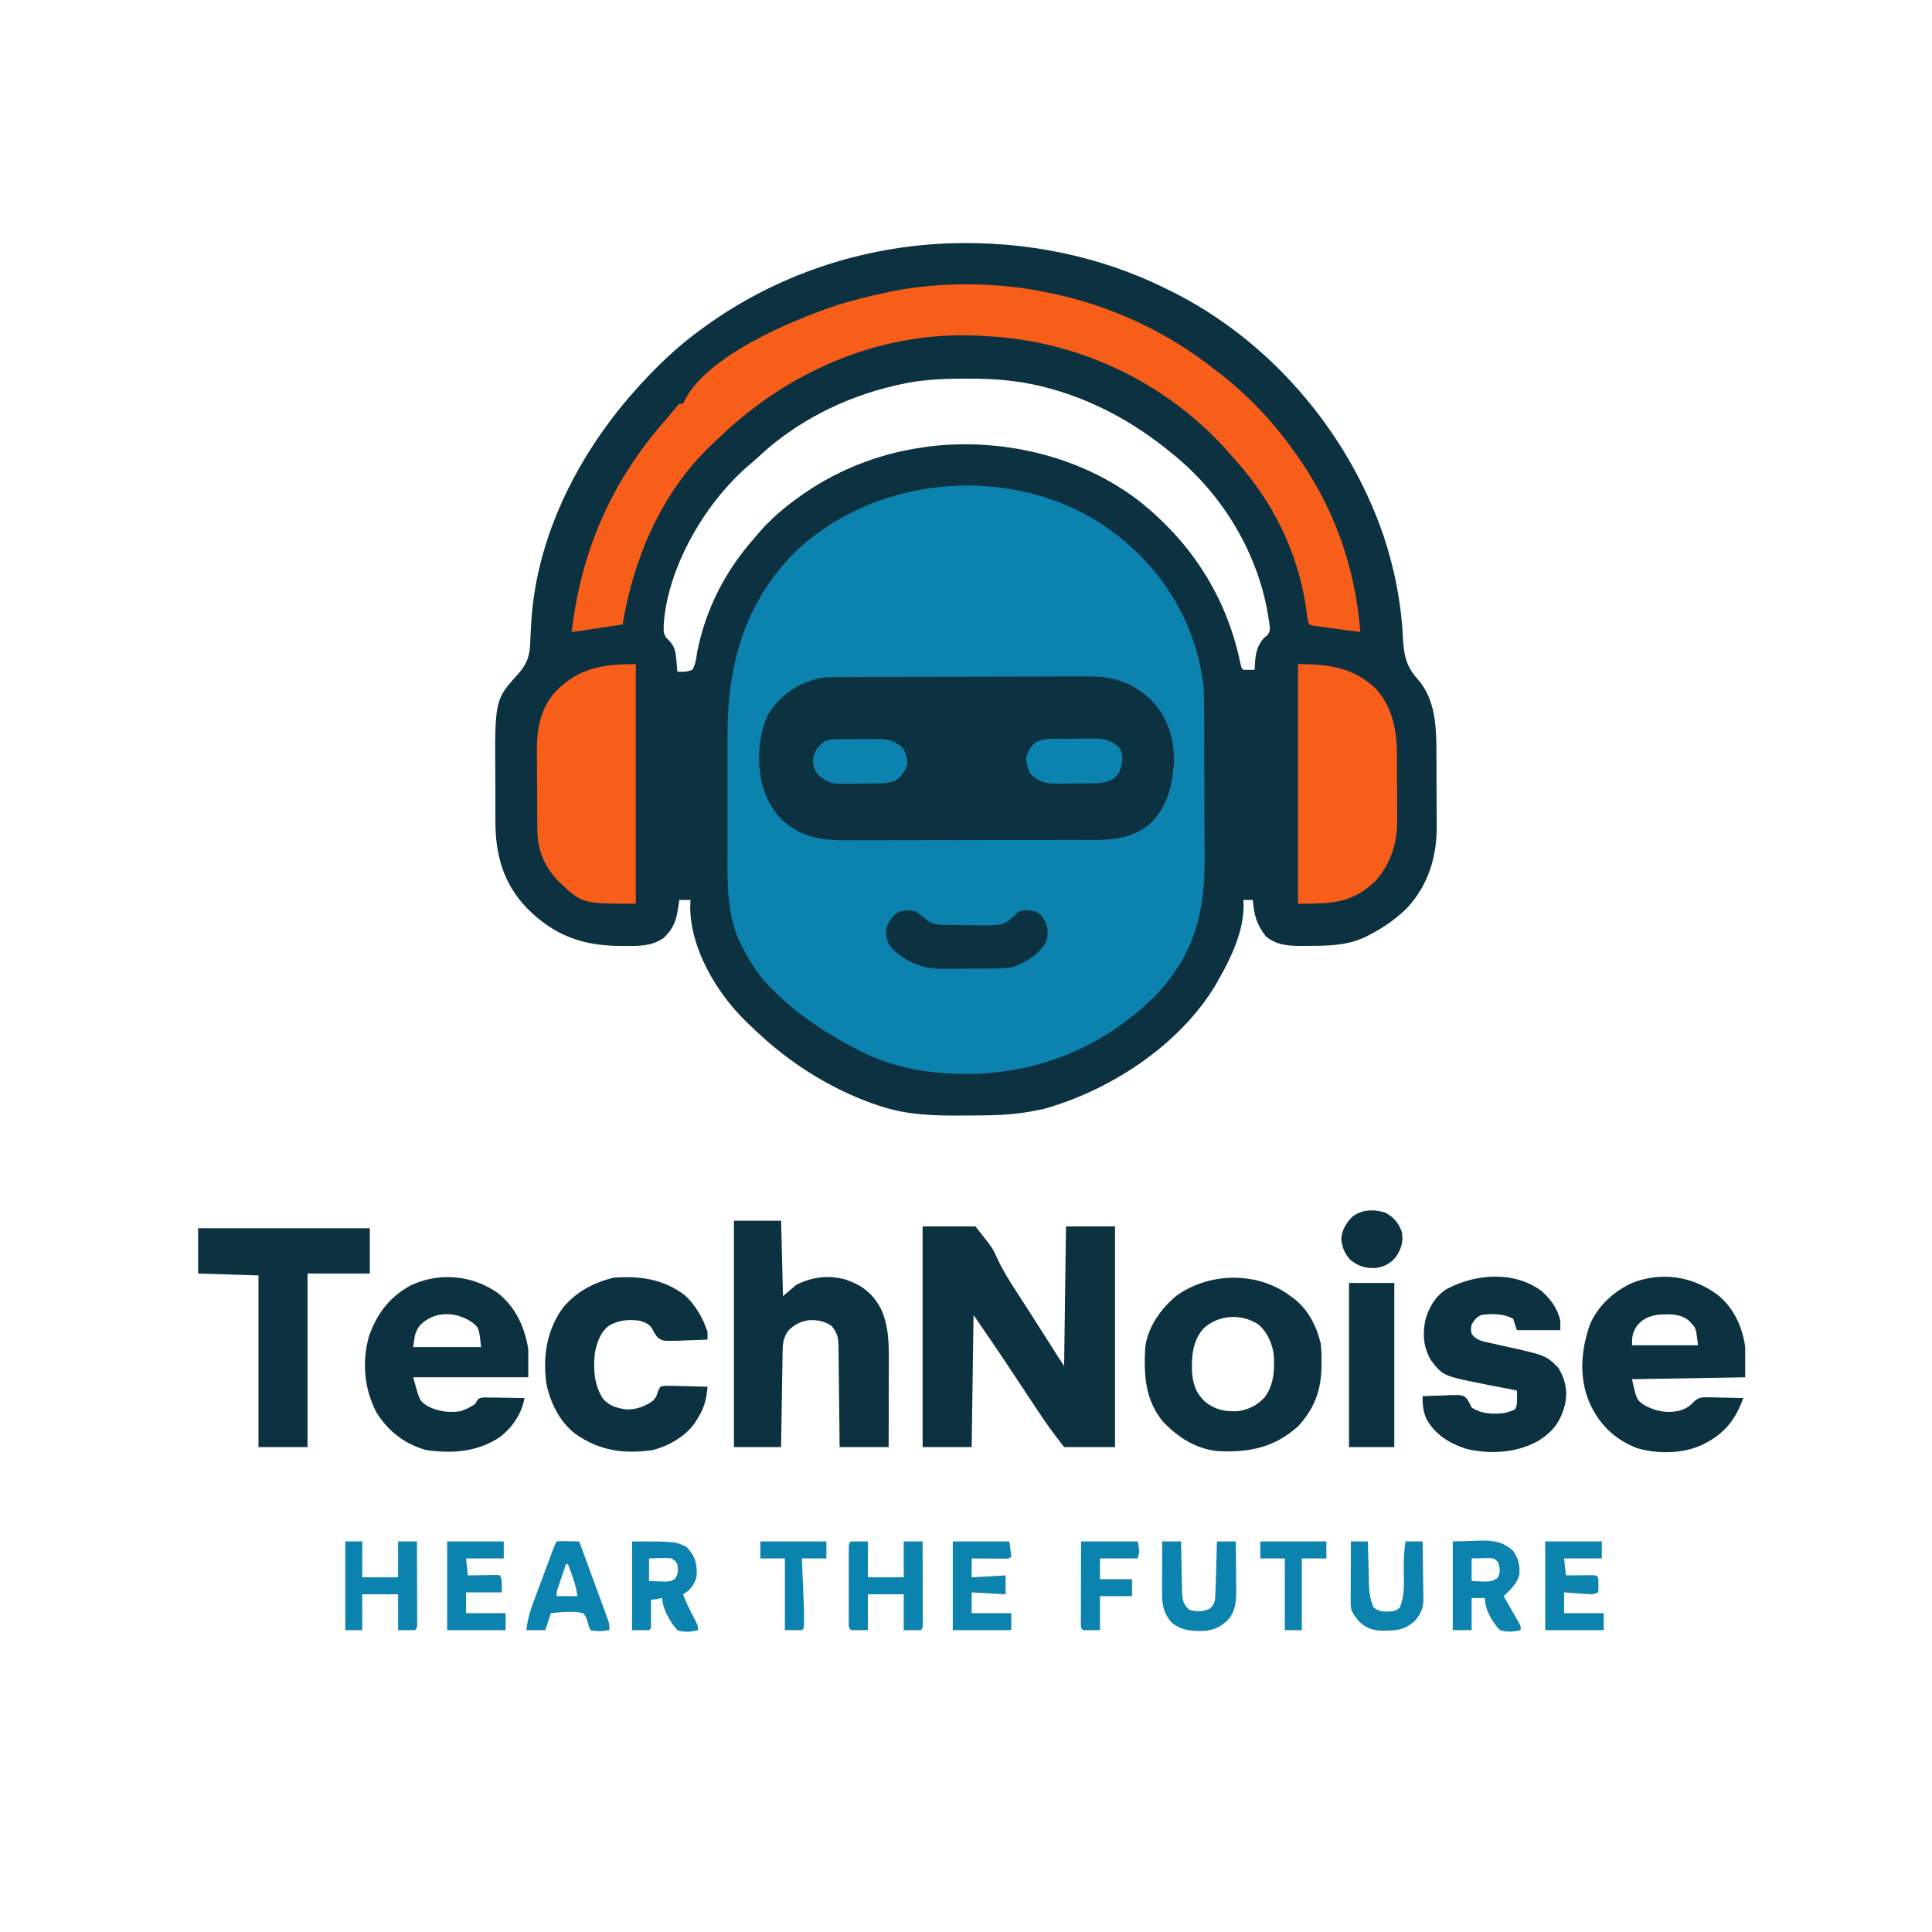
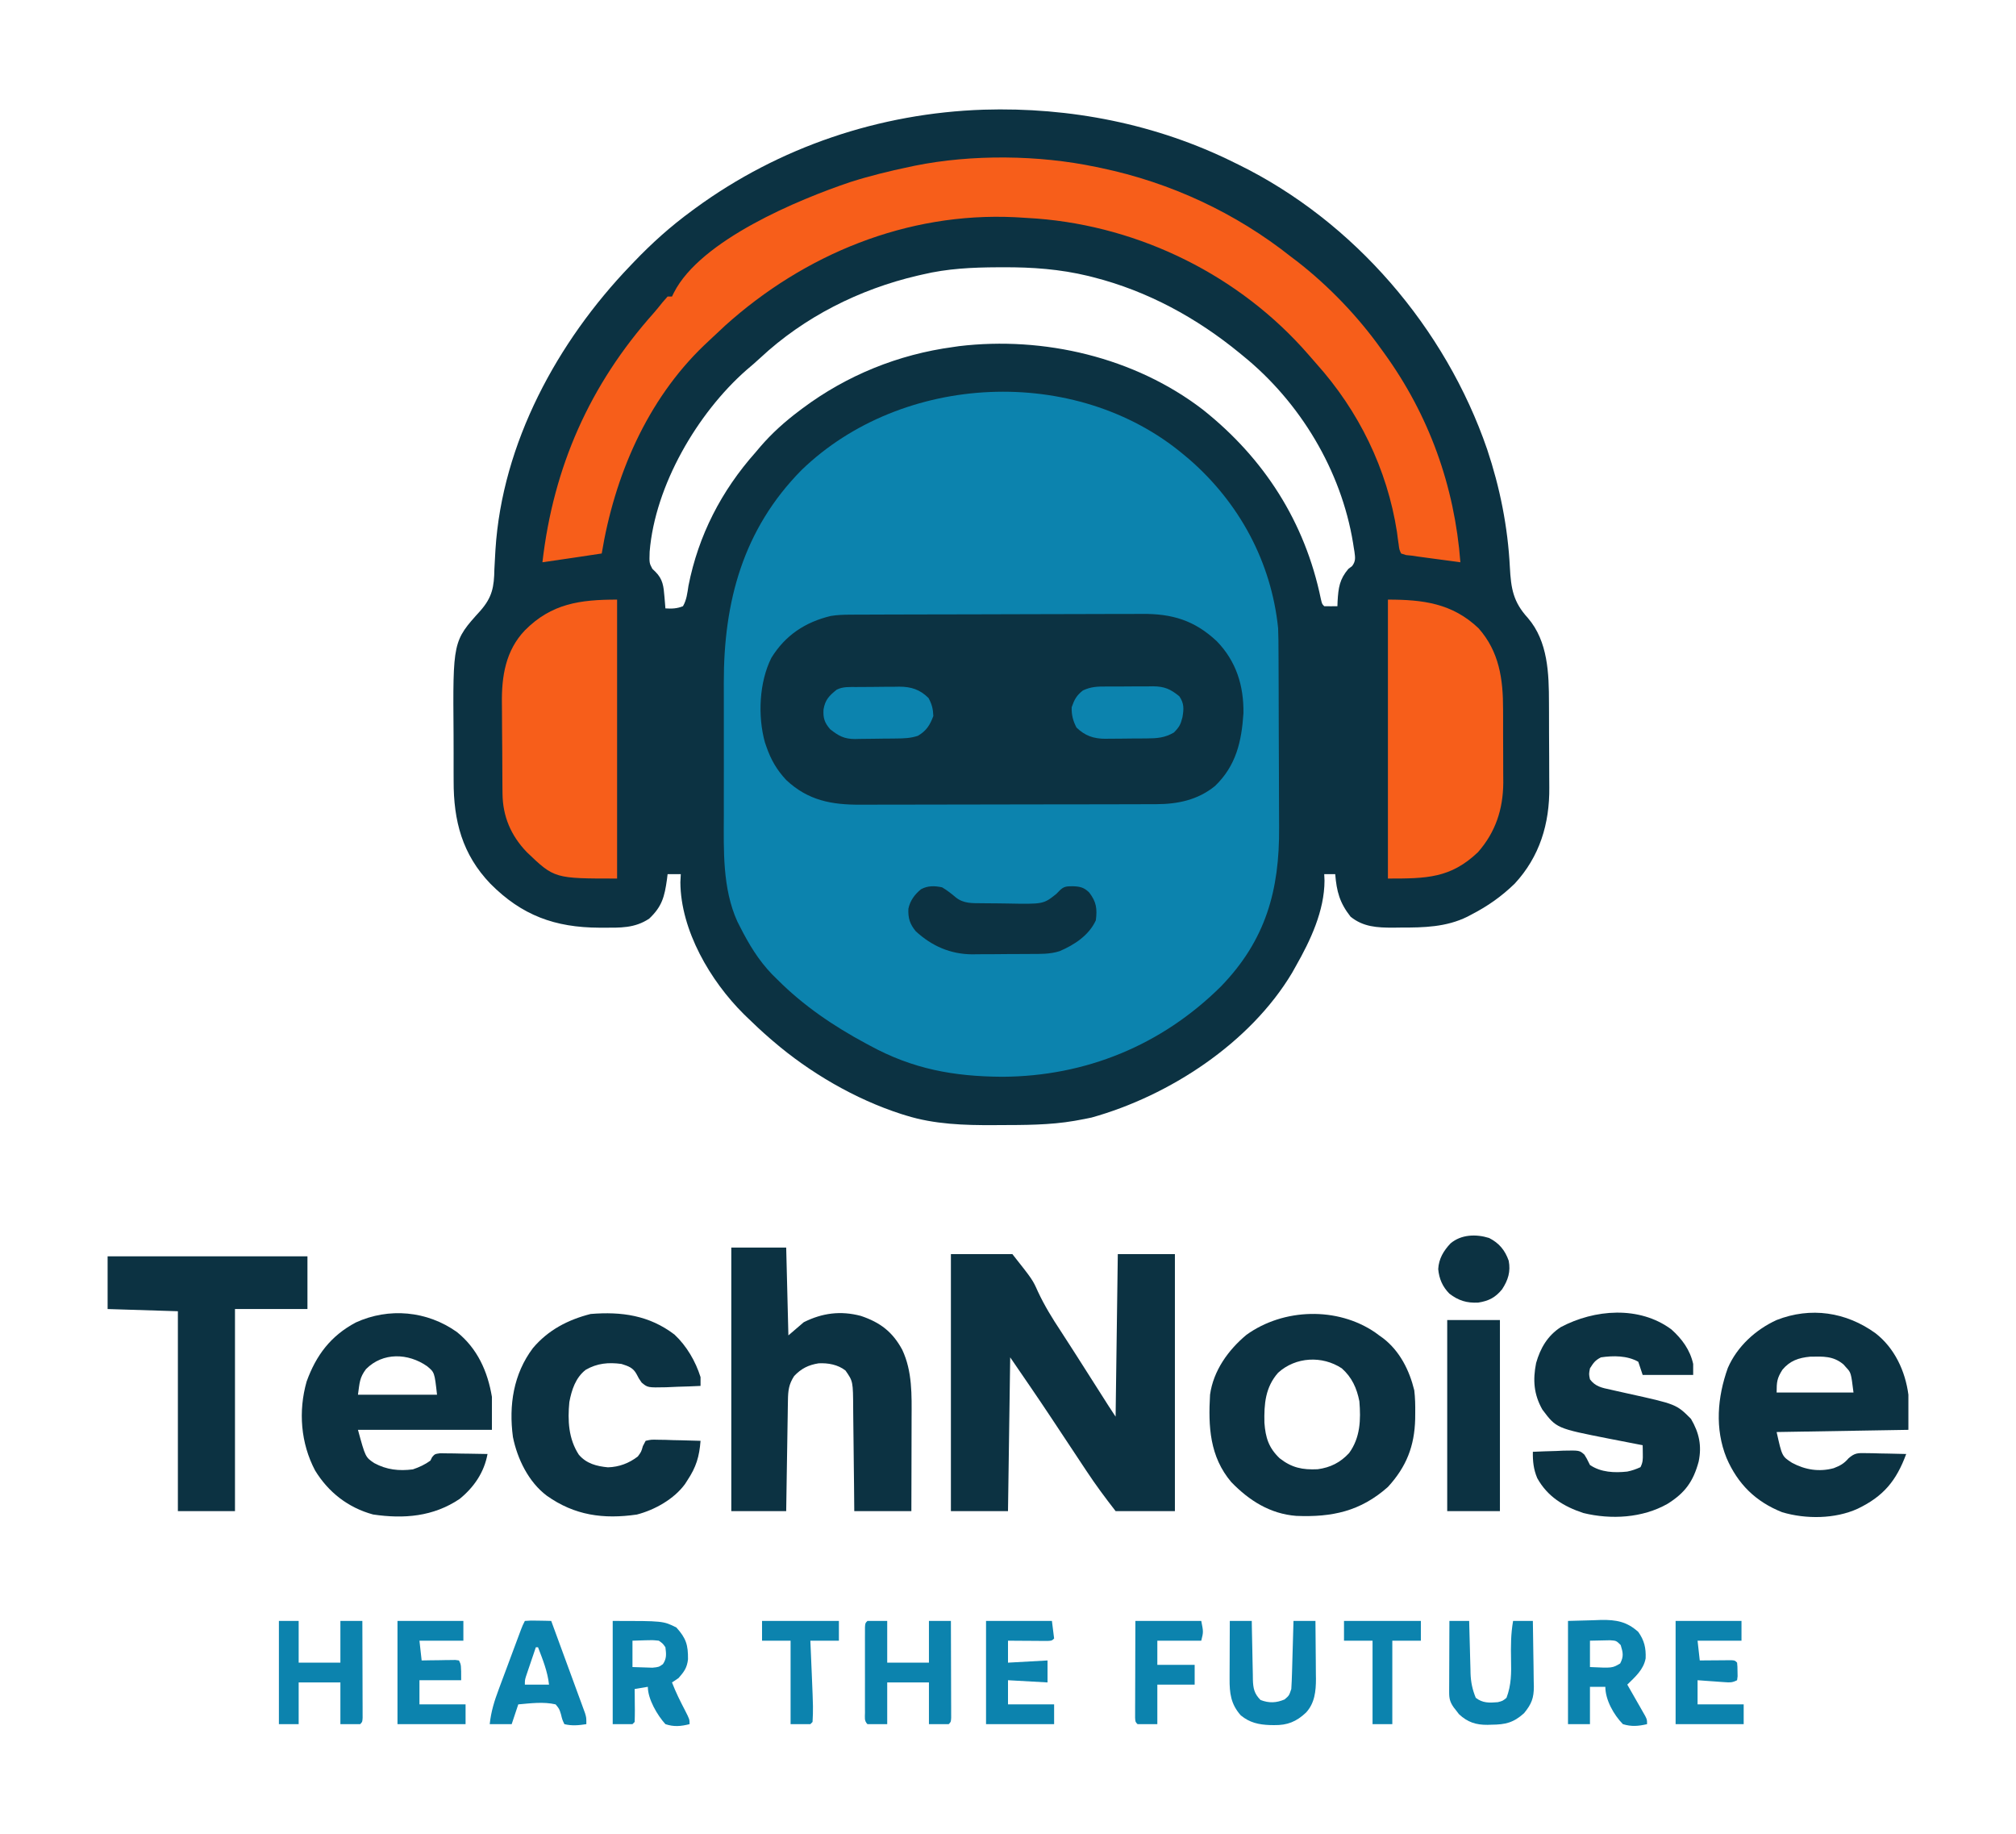
- <svg xmlns="http://www.w3.org/2000/svg" viewBox="0 0 1024 1024" width="1024" height="1024">
+ <svg xmlns="http://www.w3.org/2000/svg" viewBox="56 79 918 835" width="918" height="835">
  <style>
    .tn-ink { fill: #0C3242; }
    .tn-signal { fill: #0C83AE; }
    .tn-pulse { fill: #F75E1A; }
    @media (prefers-color-scheme: dark) {
      .tn-ink { fill: #FDF9F3; }
      .tn-signal { fill: #6EC9E8; }
      .tn-pulse { fill: #FF9F6B; }
    }
  </style>
  <path d="M0 0 C39.407 -1.213 78.75 6.493 114.119 24.062 C114.784 24.386 115.449 24.711 116.134 25.045 C168.707 50.883 210.311 99.412 229.292 154.592 C235.124 172.006 238.725 189.972 239.646 208.33 C240.171 218.124 241.192 224.149 247.861 231.437 C257.046 242.116 257.441 256.801 257.455 270.14 C257.461 271.598 257.468 273.056 257.475 274.515 C257.487 277.561 257.49 280.606 257.489 283.652 C257.489 287.52 257.516 291.386 257.551 295.253 C257.573 298.263 257.577 301.273 257.576 304.283 C257.578 305.707 257.587 307.131 257.603 308.554 C257.767 325.025 253.264 340.074 241.81 352.425 C235.8 358.241 229.585 362.616 222.181 366.437 C221.865 366.604 221.865 366.604 220.268 367.448 C210.682 372.173 200.434 372.405 189.931 372.375 C188.808 372.391 187.684 372.407 186.527 372.423 C179.294 372.428 172.878 372.124 167.095 367.414 C162.148 361.094 160.776 356.003 160.119 348.062 C158.469 348.062 156.819 348.062 155.119 348.062 C155.16 349.033 155.201 350.003 155.244 351.003 C155.216 364.771 148.799 378.353 142.119 390.062 C141.575 391.034 141.031 392.006 140.47 393.007 C121.344 425.009 84.583 448.995 49.181 458.875 C47.168 459.309 45.146 459.703 43.119 460.062 C42.564 460.164 42.01 460.265 41.438 460.37 C30.05 462.336 18.514 462.271 6.994 462.312 C6.613 462.315 6.613 462.315 4.685 462.328 C-8.712 462.399 -22.432 461.972 -35.319 457.937 C-36.017 457.722 -36.716 457.508 -37.435 457.287 C-58.429 450.536 -79.203 438.42 -95.881 424.062 C-96.388 423.627 -96.895 423.192 -97.417 422.743 C-101.01 419.622 -104.481 416.392 -107.881 413.062 C-108.321 412.633 -108.76 412.205 -109.213 411.763 C-124.414 396.683 -137.932 373.656 -138.069 351.75 C-138.022 350.52 -137.967 349.29 -137.881 348.062 C-139.861 348.062 -141.841 348.062 -143.881 348.062 C-143.979 348.859 -144.077 349.655 -144.178 350.476 C-145.29 358.356 -146.414 362.778 -152.256 368.312 C-158.887 372.733 -165.484 372.449 -173.256 372.437 C-173.835 372.436 -174.413 372.436 -175.009 372.435 C-195.162 372.348 -210.255 366.857 -224.571 352.427 C-237.397 339.061 -241.369 323.763 -241.315 305.671 C-241.32 304.314 -241.325 302.957 -241.331 301.6 C-241.34 298.773 -241.337 295.946 -241.327 293.119 C-241.318 290.255 -241.325 287.391 -241.348 284.526 C-241.685 241.981 -241.685 241.981 -229.162 228.165 C-223.696 221.943 -222.894 217.261 -222.756 209.125 C-222.641 206.8 -222.518 204.479 -222.377 202.156 C-222.343 201.566 -222.309 200.976 -222.274 200.368 C-219.222 151.755 -194.042 105.611 -160.881 71.062 C-160.614 70.781 -160.614 70.781 -159.26 69.358 C-151.044 60.765 -142.477 53.084 -132.881 46.062 C-132.352 45.672 -131.823 45.282 -131.278 44.88 C-93.046 16.933 -47.248 1.557 0 0 Z M-27.881 75.062 C-28.61 75.228 -29.338 75.395 -30.088 75.566 C-56.566 81.749 -81.741 94.406 -101.651 112.984 C-103.699 114.892 -105.802 116.698 -107.944 118.5 C-130.368 138.182 -149.596 171.156 -152.057 201.205 C-152.229 206.409 -152.229 206.409 -150.823 209.05 C-150.368 209.487 -149.913 209.924 -149.444 210.375 C-146.012 213.787 -145.708 217.02 -145.319 221.75 C-145.235 222.743 -145.151 223.737 -145.065 224.761 C-145.004 225.52 -144.944 226.28 -144.881 227.062 C-141.995 227.251 -139.577 227.169 -136.881 226.062 C-135.206 223.165 -134.886 220.026 -134.381 216.75 C-129.852 193.789 -119.409 173.545 -103.881 156.062 C-103.165 155.214 -102.448 154.366 -101.709 153.492 C-96.323 147.246 -90.449 141.997 -83.881 137.062 C-83.637 136.877 -83.637 136.877 -82.398 135.941 C-62.262 120.921 -38.802 111.419 -13.881 108.062 C-13.009 107.933 -12.136 107.804 -11.237 107.671 C27.393 103.048 68.773 112.72 99.819 136.551 C127.722 158.693 146.358 187.716 153.576 222.753 C154.119 225.062 154.119 225.062 155.119 226.062 C157.118 226.103 159.119 226.105 161.119 226.062 C161.144 225.338 161.17 224.613 161.197 223.867 C161.56 217.669 162.07 213.825 166.119 209.062 C166.394 208.858 166.394 208.858 167.787 207.828 C169.508 205.547 169.245 203.987 168.876 201.228 C168.77 200.596 168.665 199.964 168.556 199.312 C168.505 198.98 168.505 198.98 168.246 197.3 C162.835 164.219 144.146 133.157 118.119 112.062 C117.624 111.655 117.129 111.248 116.619 110.828 C97.065 94.786 74.653 82.573 50.056 76.312 C49.278 76.113 48.5 75.914 47.698 75.71 C34.765 72.594 22.177 71.684 8.931 71.75 C8.547 71.75 8.547 71.75 6.601 71.755 C-5.124 71.802 -16.435 72.319 -27.881 75.062 Z " class="tn-ink" transform="translate(503.8813,128.938)" />
  <path d="M0 0 C0.43 0.36 0.43 0.36 2.605 2.18 C25.32 21.971 39.906 48.84 43 79 C43.155 82.638 43.167 86.273 43.177 89.914 C43.184 90.991 43.19 92.069 43.197 93.179 C43.217 96.733 43.228 100.286 43.238 103.84 C43.242 105.072 43.246 106.305 43.251 107.538 C43.27 113.336 43.284 119.135 43.292 124.933 C43.302 131.581 43.328 138.229 43.369 144.877 C43.399 150.044 43.414 155.211 43.417 160.379 C43.419 163.451 43.428 166.523 43.453 169.595 C43.68 198.383 37.329 221.089 16.988 242.102 C-10.116 268.981 -44.751 283.05 -82.5 283.25 C-104.755 283.132 -123.43 279.707 -143 269 C-143.597 268.68 -144.193 268.36 -144.808 268.031 C-159.524 260.121 -173.181 250.85 -185 239 C-185.811 238.201 -186.622 237.402 -187.457 236.578 C-193.663 230.108 -197.976 222.945 -202 215 C-202.423 214.169 -202.846 213.337 -203.281 212.48 C-210.061 197.407 -209.45 180.183 -209.398 164.039 C-209.4 161.755 -209.403 159.47 -209.407 157.186 C-209.413 152.424 -209.406 147.662 -209.391 142.9 C-209.375 137.451 -209.38 132.002 -209.397 126.553 C-209.412 121.242 -209.41 115.931 -209.401 110.62 C-209.399 108.391 -209.402 106.163 -209.409 103.935 C-209.501 66.871 -200.599 33.939 -174 7 C-128.156 -37.286 -49.108 -41.106 0 0 Z " class="tn-signal" transform="translate(595,286)" />
  <path d="M0 0 C0.617 -0.004 1.234 -0.007 1.87 -0.011 C3.93 -0.022 5.989 -0.026 8.048 -0.03 C9.529 -0.036 11.009 -0.043 12.49 -0.05 C17.344 -0.071 22.199 -0.081 27.054 -0.091 C28.729 -0.095 30.405 -0.099 32.08 -0.103 C39.954 -0.123 47.828 -0.137 55.702 -0.145 C64.771 -0.155 73.84 -0.181 82.909 -0.222 C89.932 -0.252 96.955 -0.267 103.978 -0.27 C108.166 -0.272 112.354 -0.281 116.542 -0.306 C120.487 -0.33 124.432 -0.334 128.377 -0.324 C129.817 -0.323 131.257 -0.329 132.697 -0.343 C146.453 -0.468 156.64 2.581 166.796 12.112 C175.649 21.246 179.084 32.34 178.913 44.885 C178.082 57.742 175.563 68.8 165.952 78.022 C158.145 84.363 149.069 86.261 139.202 86.288 C138.575 86.291 137.948 86.294 137.302 86.297 C135.216 86.305 133.129 86.307 131.043 86.308 C129.541 86.313 128.039 86.318 126.537 86.323 C122.467 86.336 118.397 86.343 114.326 86.347 C111.78 86.35 109.233 86.354 106.686 86.359 C98.708 86.373 90.73 86.382 82.752 86.386 C73.562 86.391 64.371 86.408 55.181 86.437 C48.064 86.459 40.947 86.469 33.83 86.47 C29.586 86.471 25.341 86.477 21.096 86.495 C17.101 86.511 13.105 86.514 9.109 86.505 C7.649 86.504 6.189 86.508 4.729 86.518 C-8.542 86.603 -19.279 84.659 -29.274 75.296 C-33.546 70.733 -36.264 66.043 -38.298 60.147 C-38.523 59.496 -38.749 58.845 -38.981 58.175 C-42.318 46.23 -41.615 30.715 -36.044 19.659 C-29.725 9.414 -20.708 3.413 -9.014 0.597 C-5.967 0.092 -3.09 0.012 0 0 Z " class="tn-ink" transform="translate(443.2978,358.8528)" />
  <path d="M0 0 C0.815 0.166 1.63 0.333 2.47 0.504 C34.062 7.141 63.739 20.938 89 41 C89.828 41.624 90.655 42.248 91.508 42.891 C106.021 54.164 119.348 68.041 130 83 C130.404 83.555 130.809 84.11 131.226 84.681 C151.731 112.992 163.341 145.273 166 180 C162.437 179.523 158.875 179.043 155.312 178.562 C154.809 178.495 154.809 178.495 152.26 178.154 C151.283 178.022 150.307 177.89 149.301 177.754 C148.405 177.633 147.51 177.513 146.587 177.389 C145.733 177.261 144.88 177.132 144 177 C143.089 176.905 142.177 176.811 141.239 176.714 C140.5 176.478 139.761 176.243 139 176 C138.176 174.2 138.176 174.2 137.883 171.828 C137.755 170.947 137.627 170.065 137.495 169.157 C137.373 168.198 137.251 167.238 137.125 166.25 C132.663 137.501 119.71 111.056 100.288 89.439 C99.095 88.106 97.927 86.751 96.762 85.395 C65.602 49.564 20.395 27.197 -26.822 23.515 C-29.547 23.326 -32.272 23.154 -35 23 C-35.319 22.982 -35.319 22.982 -36.932 22.891 C-86.073 20.559 -132.706 39.789 -168.78 72.224 C-170.763 74.037 -172.721 75.875 -174.666 77.729 C-175.901 78.905 -177.147 80.07 -178.395 81.234 C-204.494 106.282 -219.196 140.819 -225 176 C-228.187 176.48 -231.375 176.959 -234.562 177.438 C-235.458 177.572 -236.353 177.707 -237.275 177.846 C-242.181 178.582 -247.088 179.306 -252 180 C-246.994 136.583 -230.442 99.121 -201.336 66.534 C-199.936 64.926 -198.609 63.27 -197.277 61.605 C-196.526 60.746 -195.774 59.886 -195 59 C-194.34 59 -193.68 59 -193 59 C-192.859 58.713 -192.859 58.713 -192.145 57.258 C-179.978 33.258 -135.235 14.774 -111.763 6.879 C-102.959 4.078 -94.039 1.89 -85 0 C-84.58 -0.09 -84.58 -0.09 -82.457 -0.543 C-56.493 -5.806 -25.891 -5.468 0 0 Z " class="tn-pulse" transform="translate(555,155)" />
  <path d="M0 0 C9.24 0 18.48 0 28 0 C37.204 11.644 37.204 11.644 39.637 17.082 C42.61 23.442 46.166 29.227 50.039 35.073 C51.733 37.641 53.386 40.236 55.043 42.828 C55.701 43.854 56.359 44.879 57.017 45.904 C60.916 51.987 64.787 58.087 68.66 64.186 C69.203 65.04 69.746 65.894 70.305 66.773 C70.779 67.52 71.253 68.267 71.742 69.037 C72.81 70.703 73.902 72.353 75 74 C75.33 49.58 75.66 25.16 76 0 C84.58 0 93.16 0 102 0 C102 38.61 102 77.22 102 117 C93.09 117 84.18 117 75 117 C70.293 110.948 65.851 104.978 61.648 98.602 C61.068 97.727 60.487 96.853 59.889 95.952 C58.047 93.178 56.211 90.402 54.375 87.625 C52.56 84.884 50.743 82.144 48.926 79.405 C47.803 77.713 46.682 76.02 45.562 74.325 C39.478 65.143 33.223 56.095 27 47 C26.67 70.1 26.34 93.2 26 117 C17.42 117 8.84 117 0 117 C0 78.39 0 39.78 0 0 Z " class="tn-ink" transform="translate(489,650)" />
  <path d="M0 0 C0 41.91 0 83.82 0 127 C-28.559 127 -28.559 127 -41.125 114.965 C-48.333 107.452 -52.075 98.746 -52.177 88.336 C-52.19 87.197 -52.203 86.058 -52.216 84.885 C-52.224 83.643 -52.232 82.402 -52.238 81.16 C-52.242 80.529 -52.246 79.898 -52.251 79.248 C-52.271 75.9 -52.286 72.553 -52.295 69.205 C-52.306 65.782 -52.34 62.361 -52.38 58.938 C-52.407 56.278 -52.415 53.617 -52.418 50.956 C-52.423 49.697 -52.435 48.438 -52.453 47.179 C-52.624 34.951 -50.76 23.163 -42 14 C-29.879 1.779 -16.893 0 0 0 Z " class="tn-pulse" transform="translate(337,352)" />
  <path d="M0 0 C15.987 0 29.287 1.665 41.254 13.035 C50.695 23.659 52.47 36.235 52.434 50 C52.438 51.21 52.443 52.419 52.449 53.629 C52.458 56.143 52.456 58.657 52.446 61.172 C52.435 64.359 52.455 67.545 52.484 70.732 C52.502 73.223 52.502 75.715 52.496 78.207 C52.496 79.941 52.513 81.676 52.53 83.41 C52.426 95.462 49.021 105.872 41 115 C28.479 126.926 17.454 127 0 127 C0 85.09 0 43.18 0 0 Z " class="tn-pulse" transform="translate(688,352)" />
  <path d="M0 0 C8.25 0 16.5 0 25 0 C25.165 6.6 25.165 6.6 26 40 C28.31 38.02 30.62 36.04 33 34 C41.436 29.782 49.803 28.693 59 31.125 C67.791 34.087 73.417 38.347 77.852 46.555 C82.487 56.425 82.146 67.203 82.098 77.91 C82.096 79.13 82.094 80.351 82.093 81.571 C82.09 84.752 82.08 87.933 82.069 91.114 C82.058 94.372 82.054 97.63 82.049 100.889 C82.039 107.259 82.019 113.63 82 120 C73.42 120 64.84 120 56 120 C55.963 115.883 55.925 111.765 55.887 107.523 C55.856 104.908 55.825 102.292 55.791 99.676 C55.737 95.528 55.686 91.381 55.654 87.233 C55.627 83.887 55.587 80.541 55.537 77.196 C55.52 75.923 55.509 74.649 55.502 73.376 C55.435 60.929 55.435 60.929 52 56 C48.566 53.297 44.061 52.493 39.762 52.715 C35.093 53.47 31.882 55.071 28.625 58.5 C26.186 62.252 25.864 65.102 25.795 69.481 C25.775 70.602 25.755 71.723 25.734 72.878 C25.717 74.1 25.7 75.321 25.684 76.543 C25.663 77.794 25.642 79.045 25.621 80.297 C25.565 83.586 25.516 86.876 25.468 90.165 C25.409 94.114 25.342 98.063 25.277 102.012 C25.18 108.008 25.091 114.004 25 120 C16.75 120 8.5 120 0 120 C0 80.4 0 40.8 0 0 Z " class="tn-ink" transform="translate(389,647)" />
  <path d="M0 0 C0.594 0.44 1.189 0.879 1.801 1.332 C2.405 1.761 3.01 2.191 3.633 2.633 C11.211 8.494 15.557 17.146 17.801 26.332 C18.217 29.782 18.279 33.172 18.238 36.645 C18.229 37.567 18.22 38.49 18.211 39.441 C17.9 51.73 14.236 61.134 5.801 70.332 C-6.723 81.47 -19.711 84.174 -35.941 83.507 C-47.852 82.585 -57.349 76.551 -65.512 68.145 C-75.387 56.51 -76.028 42.813 -75.199 28.332 C-73.695 17.432 -66.915 7.96 -58.59 1.051 C-41.766 -11.045 -17.196 -11.784 0 0 Z M-44.199 18.332 C-50.052 24.974 -50.624 32.572 -50.438 41.113 C-49.934 47.908 -48.505 52.492 -43.512 57.27 C-37.989 61.605 -33.129 62.598 -26.199 62.27 C-20.405 61.503 -15.872 59.219 -11.887 54.914 C-6.76 47.883 -6.499 39.731 -7.199 31.332 C-8.363 25.369 -10.608 20.4 -15.199 16.332 C-24.141 10.438 -36.201 11.072 -44.199 18.332 Z " class="tn-ink" transform="translate(682.1992,685.668)" />
  <path d="M0 0 C8.713 6.742 13.583 17.23 15 28 C15 33.28 15 38.56 15 44 C-4.8 44.33 -24.6 44.66 -45 45 C-42.542 56.06 -42.542 56.06 -38 59 C-32.045 62.212 -25.601 63.25 -19.016 61.461 C-16.076 60.318 -14.341 59.399 -12.252 56.959 C-9.417 54.493 -8.067 54.53 -4.359 54.609 C-3.289 54.622 -2.22 54.635 -1.117 54.648 C-0.006 54.682 1.105 54.715 2.25 54.75 C2.813 54.759 2.813 54.759 5.664 54.805 C8.444 54.852 11.221 54.918 14 55 C9.479 67.271 3.586 74.316 -8.126 79.932 C-18.402 84.608 -31.716 84.721 -42.5 81.5 C-54.59 76.691 -62.696 68.655 -67.812 56.812 C-73.197 43.516 -71.988 29.157 -67.227 15.836 C-62.977 6.05 -54.584 -1.62 -45 -6 C-29.491 -12.079 -13.375 -9.665 0 0 Z M-42.371 16.648 C-44.807 20.509 -45 22.142 -45 27 C-33.45 27 -21.9 27 -10 27 C-11.13 17.963 -11.13 17.963 -13.312 15.625 C-13.721 15.164 -14.13 14.702 -14.551 14.227 C-19.186 10.303 -23.875 10.58 -29.73 10.691 C-34.979 11.187 -38.943 12.527 -42.371 16.648 Z " class="tn-ink" transform="translate(910,686)" />
  <path d="M0 0 C9.35 7.515 14.013 17.946 15.945 29.539 C15.945 34.489 15.945 39.439 15.945 44.539 C-4.185 44.539 -24.315 44.539 -45.055 44.539 C-41.665 56.966 -41.665 56.966 -37.645 59.68 C-31.992 62.735 -26.382 63.347 -20.055 62.539 C-17.138 61.555 -14.541 60.361 -12.055 58.539 C-11.804 58.026 -11.554 57.513 -11.295 56.984 C-10.055 55.539 -10.055 55.539 -7.625 55.198 C-6.63 55.214 -5.635 55.23 -4.609 55.246 C-3.533 55.256 -2.457 55.265 -1.348 55.275 C-0.784 55.288 -0.784 55.288 2.07 55.352 C3.206 55.365 4.342 55.379 5.512 55.393 C8.323 55.428 11.134 55.477 13.945 55.539 C12.415 63.904 7.796 70.652 1.23 76.004 C-10.789 84.078 -24.12 85.154 -38.176 83.078 C-49.492 80 -58.515 72.989 -64.59 63.02 C-71.133 50.602 -72.274 36.042 -68.43 22.539 C-64.098 10.54 -57.436 1.726 -46.055 -4.336 C-30.983 -11.244 -13.58 -9.656 0 0 Z M-41.398 16.895 C-44.375 20.86 -44.271 23.05 -45.055 28.539 C-33.175 28.539 -21.295 28.539 -9.055 28.539 C-10.187 18.346 -10.187 18.346 -13.621 15.535 C-22.142 9.615 -33.657 9.086 -41.398 16.895 Z " class="tn-ink" transform="translate(264.0547,685.4609)" />
  <path d="M0 0 C30.03 0 60.06 0 91 0 C91 7.92 91 15.84 91 24 C80.11 24 69.22 24 58 24 C58 54.36 58 84.72 58 116 C49.42 116 40.84 116 32 116 C32 85.97 32 55.94 32 25 C21.44 24.67 10.88 24.34 0 24 C0 16.08 0 8.16 0 0 Z " class="tn-ink" transform="translate(105,651)" />
  <path d="M0 0 C4.858 4.358 8.504 9.289 9.938 15.738 C9.938 17.388 9.938 19.038 9.938 20.738 C2.347 20.738 -5.242 20.738 -13.062 20.738 C-13.722 18.758 -14.383 16.778 -15.062 14.738 C-20.092 11.901 -26.44 11.901 -32.062 12.738 C-34.728 14.122 -35.369 15.11 -37.062 17.738 C-37.562 20.363 -37.562 20.363 -37.062 22.738 C-34.634 26.036 -31.559 26.614 -27.742 27.422 C-27.124 27.564 -26.506 27.705 -25.869 27.851 C-23.894 28.303 -21.916 28.741 -19.938 29.176 C2.276 34.077 2.276 34.077 8.938 40.738 C12.657 47.115 13.925 52.904 12.441 60.168 C9.993 69.268 6.215 74.467 -1.789 79.453 C-13.162 85.882 -27.413 86.694 -40.062 83.613 C-49.02 80.655 -56.413 76.126 -61.062 67.738 C-62.758 63.754 -63.136 60.044 -63.062 55.738 C-59.48 55.564 -55.898 55.457 -52.312 55.363 C-51.297 55.313 -50.281 55.263 -49.234 55.211 C-41.824 55.065 -41.824 55.065 -39.596 57.035 C-38.59 58.645 -38.59 58.645 -37.062 61.738 C-32.096 65.12 -25.875 65.371 -20.062 64.738 C-17.839 64.278 -16.156 63.68 -14.062 62.738 C-12.919 60.451 -12.959 59.146 -13 56.613 C-13.009 55.889 -13.018 55.164 -13.027 54.418 C-13.039 53.864 -13.051 53.309 -13.062 52.738 C-13.767 52.603 -14.472 52.467 -15.199 52.327 C-17.865 51.811 -20.53 51.29 -23.194 50.767 C-24.895 50.434 -26.596 50.107 -28.297 49.779 C-52.328 45.044 -52.328 45.044 -58.734 36.512 C-62.66 29.564 -63.115 23.071 -61.586 15.324 C-59.639 8.498 -56.37 2.891 -50.355 -1.023 C-35.005 -9.161 -14.618 -10.829 0 0 Z " class="tn-ink" transform="translate(817.0625,684.2617)" />
  <path d="M0 0 C5.528 5.167 9.593 12.154 11.859 19.367 C11.886 20.7 11.89 22.034 11.859 23.367 C8.391 23.541 4.925 23.668 1.453 23.752 C-0.304 23.804 -2.059 23.893 -3.814 23.982 C-12.2 24.153 -12.2 24.153 -14.963 21.846 C-16.273 19.961 -16.273 19.961 -17.235 18.072 C-18.842 15.046 -20.977 14.382 -24.141 13.367 C-30.088 12.568 -35.205 13.021 -40.453 16.047 C-45.039 19.635 -46.836 25.146 -47.883 30.715 C-48.698 39.097 -48.28 47.431 -43.586 54.66 C-40.117 58.757 -35.451 59.948 -30.293 60.434 C-25.208 60.277 -20.71 58.574 -16.703 55.492 C-15.141 53.367 -15.141 53.367 -14.397 50.765 C-13.982 49.974 -13.568 49.182 -13.141 48.367 C-10.619 47.8 -10.619 47.8 -7.477 47.879 C-6.916 47.887 -6.916 47.887 -4.078 47.928 C-2.891 47.97 -1.703 48.012 -0.516 48.055 C0.68 48.08 1.875 48.103 3.07 48.123 C6.001 48.182 8.93 48.264 11.859 48.367 C11.301 55.576 9.88 60.313 5.859 66.367 C5.511 66.912 5.163 67.458 4.805 68.02 C-0.186 74.887 -9.027 79.843 -17.145 81.934 C-32.32 84.13 -45.472 82.355 -58.141 73.367 C-66.437 67.145 -71.554 56.652 -73.578 46.617 C-75.501 32.186 -73.363 17.95 -64.453 6.117 C-57.479 -2.107 -48.578 -6.734 -38.203 -9.383 C-24.15 -10.53 -11.531 -8.796 0 0 Z " class="tn-ink" transform="translate(363.1406,686.6328)" />
  <path d="M0 0 C7.92 0 15.84 0 24 0 C24 28.71 24 57.42 24 87 C16.08 87 8.16 87 0 87 C0 58.29 0 29.58 0 0 Z " class="tn-ink" transform="translate(715,680)" />
  <path d="M0 0 C2.28 1.359 4.225 2.862 6.238 4.59 C9.857 7.486 13.823 7.19 18.23 7.238 C18.585 7.242 18.585 7.242 20.38 7.263 C21.882 7.277 23.384 7.287 24.886 7.295 C26.411 7.307 27.937 7.327 29.462 7.357 C46.127 7.68 46.127 7.68 52 3 C52.517 2.47 53.033 1.94 53.566 1.394 C55.495 -0.481 56.719 -0.464 59.375 -0.5 C62.752 -0.401 64.578 -0.019 67 2.375 C70.253 6.645 70.662 9.735 70 15 C66.951 21.791 60.186 26.236 53.452 29.074 C49.099 30.467 44.671 30.325 40.141 30.336 C39.196 30.343 38.252 30.349 37.279 30.356 C35.285 30.366 33.291 30.371 31.298 30.371 C28.274 30.375 25.251 30.411 22.227 30.449 C20.281 30.455 18.336 30.459 16.391 30.461 C15.945 30.468 15.945 30.468 13.688 30.504 C3.75 30.433 -4.699 26.723 -12 20 C-14.681 16.732 -15.546 14.051 -15.359 9.773 C-14.618 6.117 -12.493 3.207 -9.594 0.863 C-6.491 -0.818 -3.398 -0.72 0 0 Z " class="tn-ink" transform="translate(485,483)" />
  <path d="M0 0 C3.795 -0.103 7.59 -0.206 11.5 -0.312 C12.68 -0.358 13.86 -0.404 15.076 -0.45 C21.961 -0.541 26.782 0.297 32 5 C34.766 8.89 35.543 12.359 35.355 17.047 C34.419 22.194 30.591 25.469 27 29 C27.273 29.474 27.545 29.948 27.826 30.437 C29.055 32.58 30.278 34.728 31.5 36.875 C31.929 37.621 32.359 38.368 32.801 39.137 C33.207 39.852 33.613 40.568 34.031 41.305 C34.408 41.965 34.785 42.624 35.174 43.304 C36 45 36 45 36 47 C32.05 47.915 28.906 48.203 25 47 C20.85 42.788 17 35.946 17 30 C14.69 30 12.38 30 10 30 C10 35.61 10 41.22 10 47 C6.7 47 3.4 47 0 47 C0 31.49 0 15.98 0 0 Z M10 9 C10 12.96 10 16.92 10 21 C20.18 21.485 20.18 21.485 23.75 19.375 C25.442 16.16 25.043 14.426 24 11 C22 9 22 9 19.18 8.805 C17.65 8.837 17.65 8.837 10 9 Z " class="tn-signal" transform="translate(770,817)" />
  <path d="M0 0 C23 0 23 0 29 3 C33.446 7.927 34.345 10.949 34.289 17.453 C33.849 21.328 32.554 23.082 30 26 C29.018 26.693 28.022 27.368 27 28 C28.687 32.431 30.782 36.604 32.965 40.803 C35 44.788 35 44.788 35 47 C31.021 47.987 27.927 48.302 24 47 C20.31 42.932 16 35.604 16 30 C14.02 30.33 12.04 30.66 10 31 C10.012 32.071 10.023 33.142 10.035 34.246 C10.045 35.643 10.054 37.04 10.062 38.438 C10.071 39.145 10.079 39.852 10.088 40.58 C10.097 42.387 10.052 44.194 10 46 C9.835 46.165 9.835 46.165 9 47 C6.03 47 3.06 47 0 47 C0 31.49 0 15.98 0 0 Z M9 9 C9 12.96 9 16.92 9 21 C10.918 21.062 12.836 21.124 14.812 21.188 C15.891 21.222 16.97 21.257 18.082 21.293 C21 21 21 21 22.863 19.676 C24.633 17.066 24.383 15.062 24 12 C22.863 10.324 22.863 10.324 21 9 C18.082 8.707 18.082 8.707 14.812 8.812 C13.853 8.843 13.853 8.843 9 9 Z " class="tn-signal" transform="translate(335,817)" />
  <path d="M0 0 C2.97 0 5.94 0 9 0 C9 6.27 9 12.54 9 19 C15.27 19 21.54 19 28 19 C28 12.73 28 6.46 28 0 C31.3 0 34.6 0 38 0 C38.025 6.533 38.043 13.066 38.055 19.598 C38.06 21.823 38.067 24.047 38.075 26.271 C38.088 29.461 38.093 32.65 38.098 35.84 C38.103 36.841 38.108 37.842 38.113 38.873 C38.113 39.794 38.113 40.715 38.114 41.664 C38.116 42.479 38.118 43.294 38.12 44.133 C38 46 38 46 37 47 C34.03 47 31.06 47 28 47 C28 40.73 28 34.46 28 28 C21.73 28 15.46 28 9 28 C9 34.27 9 40.54 9 47 C6.03 47 3.06 47 0 47 C-1.559 45.441 -1.127 43.938 -1.129 41.771 C-1.133 40.874 -1.136 39.976 -1.139 39.051 C-1.137 38.075 -1.135 37.099 -1.133 36.094 C-1.134 35.099 -1.135 34.104 -1.136 33.078 C-1.136 30.97 -1.135 28.862 -1.13 26.753 C-1.125 23.514 -1.13 20.275 -1.137 17.035 C-1.136 14.992 -1.135 12.949 -1.133 10.906 C-1.135 9.93 -1.137 8.954 -1.139 7.949 C-1.136 7.051 -1.133 6.153 -1.129 5.229 C-1.129 4.434 -1.128 3.64 -1.127 2.822 C-1 1 -1 1 0 0 Z " class="tn-signal" transform="translate(451,817)" />
  <path d="M0 0 C2.97 0 5.94 0 9 0 C9 6.27 9 12.54 9 19 C15.27 19 21.54 19 28 19 C28 12.73 28 6.46 28 0 C31.3 0 34.6 0 38 0 C38.025 6.533 38.043 13.066 38.055 19.598 C38.06 21.823 38.067 24.047 38.075 26.271 C38.088 29.461 38.093 32.65 38.098 35.84 C38.103 36.841 38.108 37.842 38.113 38.873 C38.113 39.794 38.113 40.715 38.114 41.664 C38.116 42.479 38.118 43.294 38.12 44.133 C38 46 38 46 37 47 C34.03 47 31.06 47 28 47 C28 40.73 28 34.46 28 28 C21.73 28 15.46 28 9 28 C9 34.27 9 40.54 9 47 C6.03 47 3.06 47 0 47 C0 31.49 0 15.98 0 0 Z " class="tn-signal" transform="translate(183,817)" />
  <path d="M0 0 C0.756 -0.005 1.511 -0.01 2.29 -0.016 C3.882 -0.022 5.475 -0.021 7.068 -0.012 C9.493 -0.004 11.916 -0.033 14.342 -0.064 C15.895 -0.066 17.447 -0.065 19 -0.062 C19.719 -0.074 20.438 -0.085 21.179 -0.097 C26.347 -0.026 29.045 1.163 33.066 4.434 C35.325 7.728 35.146 10.195 34.504 13.996 C33.65 17.327 33.115 18.384 30.629 20.934 C26.449 23.38 22.915 23.606 18.203 23.637 C17.534 23.642 16.864 23.648 16.174 23.654 C14.758 23.663 13.341 23.67 11.925 23.674 C9.772 23.684 7.62 23.715 5.467 23.746 C4.087 23.753 2.708 23.758 1.328 23.762 C1.009 23.768 1.009 23.768 -0.604 23.799 C-5.974 23.773 -9.848 22.447 -13.746 18.684 C-15.344 15.657 -16.051 12.833 -15.934 9.434 C-14.734 5.967 -13.716 4.041 -10.812 1.789 C-7.086 0.034 -4.067 -0.017 0 0 Z " class="tn-signal" transform="translate(559.9336,391.5664)" />
  <path d="M0 0 C3.3 0 6.6 0 10 0 C10.015 0.948 10.029 1.897 10.044 2.874 C10.102 6.4 10.179 9.926 10.262 13.452 C10.296 14.977 10.324 16.502 10.346 18.026 C10.38 20.221 10.432 22.415 10.488 24.609 C10.495 25.289 10.501 25.968 10.508 26.668 C10.632 30.696 11.111 33.114 14 36 C17.866 37.48 21.165 37.355 24.938 35.75 C27 34 27 34 28 31 C28.152 28.635 28.257 26.293 28.316 23.926 C28.337 23.242 28.358 22.558 28.379 21.854 C28.445 19.673 28.504 17.493 28.562 15.312 C28.606 13.833 28.649 12.353 28.693 10.873 C28.8 7.249 28.902 3.624 29 0 C32.3 0 35.6 0 39 0 C39.05 4.429 39.086 8.858 39.11 13.287 C39.12 14.792 39.133 16.296 39.151 17.8 C39.175 19.972 39.187 22.144 39.195 24.316 C39.206 24.98 39.216 25.644 39.227 26.328 C39.228 31.958 38.68 37.462 34.688 41.75 C30.313 45.878 26.183 47.54 20.188 47.438 C19.57 47.43 18.953 47.422 18.317 47.415 C13.135 47.228 9.036 46.324 5 43 C0.44 37.878 -0.145 32.879 -0.098 26.27 C-0.096 25.519 -0.095 24.769 -0.093 23.996 C-0.088 21.601 -0.075 19.207 -0.062 16.812 C-0.057 15.188 -0.053 13.564 -0.049 11.939 C-0.038 7.96 -0.021 3.98 0 0 Z " class="tn-signal" transform="translate(616,817)" />
  <path d="M0 0 C2.723 -0.195 2.723 -0.195 6.062 -0.125 C6.615 -0.116 6.615 -0.116 9.41 -0.07 C10.265 -0.047 11.119 -0.024 12 0 C14.285 6.209 16.563 12.42 18.836 18.634 C19.61 20.748 20.386 22.862 21.164 24.975 C22.281 28.009 23.391 31.045 24.5 34.082 C24.85 35.029 25.2 35.976 25.561 36.952 C25.881 37.832 26.201 38.713 26.531 39.62 C26.815 40.395 27.1 41.17 27.393 41.969 C28 44 28 44 28 47 C24.539 47.535 21.424 47.844 18 47 C17.043 44.996 17.043 44.996 16.438 42.5 C15.668 40.004 15.668 40.004 14 38 C8.509 36.71 2.558 37.509 -3 38 C-3.495 39.485 -3.495 39.485 -6 47 C-9.3 47 -12.6 47 -16 47 C-15.411 41.309 -13.891 36.413 -11.875 31.074 C-11.568 30.245 -11.261 29.417 -10.945 28.563 C-9.97 25.935 -8.985 23.311 -8 20.688 C-7.338 18.906 -6.676 17.124 -6.016 15.342 C-4.808 12.095 -3.6 8.848 -2.383 5.604 C-2.139 4.955 -1.896 4.305 -1.645 3.636 C-1 2 -1 2 0 0 Z M5 12 C4.163 14.457 3.33 16.916 2.5 19.375 C2.262 20.074 2.023 20.772 1.777 21.492 C1.552 22.163 1.326 22.833 1.094 23.523 C0.989 23.832 0.989 23.832 0.459 25.396 C0 27 0 27 0 29 C3.63 29 7.26 29 11 29 C10.352 23.002 8.145 17.608 6 12 C5.67 12 5.34 12 5 12 Z " class="tn-signal" transform="translate(295,817)" />
  <path d="M0 0 C0.693 -0.006 1.386 -0.011 2.101 -0.017 C3.57 -0.027 5.039 -0.033 6.509 -0.037 C8.743 -0.047 10.977 -0.078 13.211 -0.109 C14.641 -0.116 16.07 -0.121 17.5 -0.125 C18.163 -0.137 18.825 -0.15 19.508 -0.162 C24.896 -0.137 28.905 1.093 32.828 5.016 C34.377 7.868 34.885 9.949 35.016 13.203 C33.464 17.367 31.854 19.924 28.016 22.203 C24.656 23.323 21.648 23.401 18.152 23.441 C17.483 23.449 16.813 23.458 16.123 23.466 C14.707 23.48 13.291 23.49 11.874 23.498 C10.432 23.51 8.99 23.53 7.548 23.56 C5.458 23.603 3.368 23.619 1.277 23.629 C0.64 23.646 0.002 23.664 -0.655 23.682 C-5.589 23.658 -8.12 22.266 -11.984 19.203 C-14.567 16.204 -15.224 14.069 -14.984 10.203 C-14.243 5.796 -12.414 3.964 -8.984 1.203 C-6.086 -0.246 -3.178 0.02 0 0 Z " class="tn-signal" transform="translate(445.9844,391.7969)" />
  <path d="M0 0 C9.9 0 19.8 0 30 0 C30 2.97 30 5.94 30 9 C23.4 9 16.8 9 10 9 C10.33 11.97 10.66 14.94 11 18 C12.143 17.988 13.287 17.977 14.465 17.965 C15.956 17.955 17.447 17.946 18.938 17.938 C19.692 17.929 20.447 17.921 21.225 17.912 C21.943 17.909 22.662 17.906 23.402 17.902 C24.067 17.897 24.732 17.892 25.418 17.886 C27 18 27 18 28 19 C28.168 20.812 28.168 20.812 28.188 23 C28.202 23.722 28.216 24.444 28.23 25.188 C28.154 25.786 28.078 26.384 28 27 C25.738 28.131 24.786 28.056 22.305 27.879 C21.947 27.855 21.947 27.855 20.137 27.732 C19.39 27.676 18.644 27.62 17.875 27.562 C17.121 27.51 16.367 27.458 15.59 27.404 C13.726 27.275 11.863 27.138 10 27 C10 30.63 10 34.26 10 38 C16.93 38 23.86 38 31 38 C31 40.97 31 43.94 31 47 C20.77 47 10.54 47 0 47 C0 31.49 0 15.98 0 0 Z " class="tn-signal" transform="translate(819,817)" />
  <path d="M0 0 C9.9 0 19.8 0 30 0 C30.33 2.64 30.66 5.28 31 8 C30 9 30 9 28.051 9.114 C27.218 9.108 26.385 9.103 25.527 9.098 C24.628 9.094 23.729 9.091 22.803 9.088 C21.857 9.08 20.912 9.071 19.938 9.062 C18.988 9.058 18.039 9.053 17.061 9.049 C14.707 9.037 12.353 9.019 10 9 C10 12.3 10 15.6 10 19 C15.94 18.67 21.88 18.34 28 18 C28 21.3 28 24.6 28 28 C22.06 27.67 16.12 27.34 10 27 C10 30.63 10 34.26 10 38 C16.93 38 23.86 38 31 38 C31 40.97 31 43.94 31 47 C20.77 47 10.54 47 0 47 C0 31.49 0 15.98 0 0 Z " class="tn-signal" transform="translate(505,817)" />
  <path d="M0 0 C9.9 0 19.8 0 30 0 C30 2.97 30 5.94 30 9 C23.4 9 16.8 9 10 9 C10.33 11.97 10.66 14.94 11 18 C12.216 17.977 13.431 17.954 14.684 17.93 C16.268 17.911 17.853 17.893 19.438 17.875 C20.24 17.858 21.042 17.841 21.869 17.824 C22.251 17.821 22.251 17.821 24.184 17.805 C24.891 17.794 25.598 17.784 26.326 17.773 C26.878 17.848 27.431 17.923 28 18 C29 20 29 20 29 27 C22.73 27 16.46 27 10 27 C10 30.63 10 34.26 10 38 C16.93 38 23.86 38 31 38 C31 40.97 31 43.94 31 47 C20.77 47 10.54 47 0 47 C0 31.49 0 15.98 0 0 Z " class="tn-signal" transform="translate(237,817)" />
  <path d="M0 0 C2.97 0 5.94 0 9 0 C9.02 0.847 9.04 1.694 9.06 2.567 C9.137 5.732 9.225 8.896 9.317 12.061 C9.355 13.426 9.39 14.792 9.422 16.157 C9.468 18.129 9.526 20.099 9.586 22.07 C9.597 22.674 9.609 23.277 9.621 23.899 C9.758 27.914 10.481 31.281 12 35 C15.1 37.436 18.166 37.319 22 37 C24.25 36.438 24.25 36.438 26 35 C28.216 29.119 28.208 23.729 28.062 17.5 C27.949 11.536 27.957 5.884 29 0 C31.97 0 34.94 0 38 0 C38.099 5.017 38.172 10.033 38.22 15.051 C38.24 16.756 38.267 18.462 38.302 20.167 C38.351 22.624 38.373 25.081 38.391 27.539 C38.411 28.296 38.432 29.052 38.453 29.831 C38.455 35.163 37.382 37.857 34 42 C29.186 46.344 25.517 47.197 19.188 47.25 C18.584 47.271 17.98 47.291 17.357 47.312 C12.116 47.358 8.287 46.135 4.355 42.465 C3.97 41.961 3.585 41.457 3.188 40.938 C2.789 40.431 2.391 39.924 1.98 39.402 C0.277 36.966 -0.124 35.391 -0.114 32.468 C-0.113 31.748 -0.113 31.027 -0.113 30.285 C-0.108 29.508 -0.103 28.73 -0.098 27.93 C-0.096 27.133 -0.095 26.337 -0.093 25.517 C-0.088 22.97 -0.075 20.422 -0.062 17.875 C-0.057 16.15 -0.053 14.424 -0.049 12.699 C-0.038 8.466 -0.021 4.233 0 0 Z " class="tn-signal" transform="translate(716,817)" />
  <path d="M0 0 C9.9 0 19.8 0 30 0 C31 5 31 5 30 9 C23.4 9 16.8 9 10 9 C10 12.63 10 16.26 10 20 C15.61 20 21.22 20 27 20 C27 22.97 27 25.94 27 29 C21.39 29 15.78 29 10 29 C10 34.94 10 40.88 10 47 C7.03 47 4.06 47 1 47 C0 46 0 46 -0.12 44.133 C-0.118 43.318 -0.116 42.503 -0.114 41.664 C-0.113 40.743 -0.113 39.822 -0.113 38.873 C-0.108 37.872 -0.103 36.871 -0.098 35.84 C-0.096 34.82 -0.095 33.801 -0.093 32.75 C-0.088 29.479 -0.075 26.208 -0.062 22.938 C-0.057 20.726 -0.053 18.514 -0.049 16.303 C-0.039 10.868 -0.019 5.434 0 0 Z " class="tn-signal" transform="translate(573,817)" />
  <path d="M0 0 C4.554 2.307 7.234 5.546 8.93 10.352 C9.878 15.309 8.658 19.169 5.93 23.352 C2.86 27.11 -0.147 28.677 -4.945 29.414 C-10.154 29.681 -13.931 28.526 -18.07 25.352 C-21.207 22.187 -22.767 18.572 -23.168 14.145 C-22.914 9.484 -20.726 5.805 -17.57 2.477 C-12.744 -1.625 -5.958 -1.866 0 0 Z " class="tn-ink" transform="translate(734.0703,642.6484)" />
  <path d="M0 0 C11.55 0 23.1 0 35 0 C35 2.97 35 5.94 35 9 C30.71 9 26.42 9 22 9 C22.072 10.665 22.144 12.331 22.219 14.047 C22.313 16.281 22.406 18.516 22.5 20.75 C22.548 21.842 22.595 22.934 22.645 24.059 C23.306 40.017 23.306 40.017 23 46 C22.67 46.33 22.34 46.66 22 47 C19.03 47 16.06 47 13 47 C13 34.46 13 21.92 13 9 C8.71 9 4.42 9 0 9 C0 6.03 0 3.06 0 0 Z " class="tn-signal" transform="translate(403,817)" />
  <path d="M0 0 C11.55 0 23.1 0 35 0 C35 2.97 35 5.94 35 9 C30.71 9 26.42 9 22 9 C22 21.54 22 34.08 22 47 C19.03 47 16.06 47 13 47 C13 34.46 13 21.92 13 9 C8.71 9 4.42 9 0 9 C0 6.03 0 3.06 0 0 Z " class="tn-signal" transform="translate(668,817)" />
</svg>
